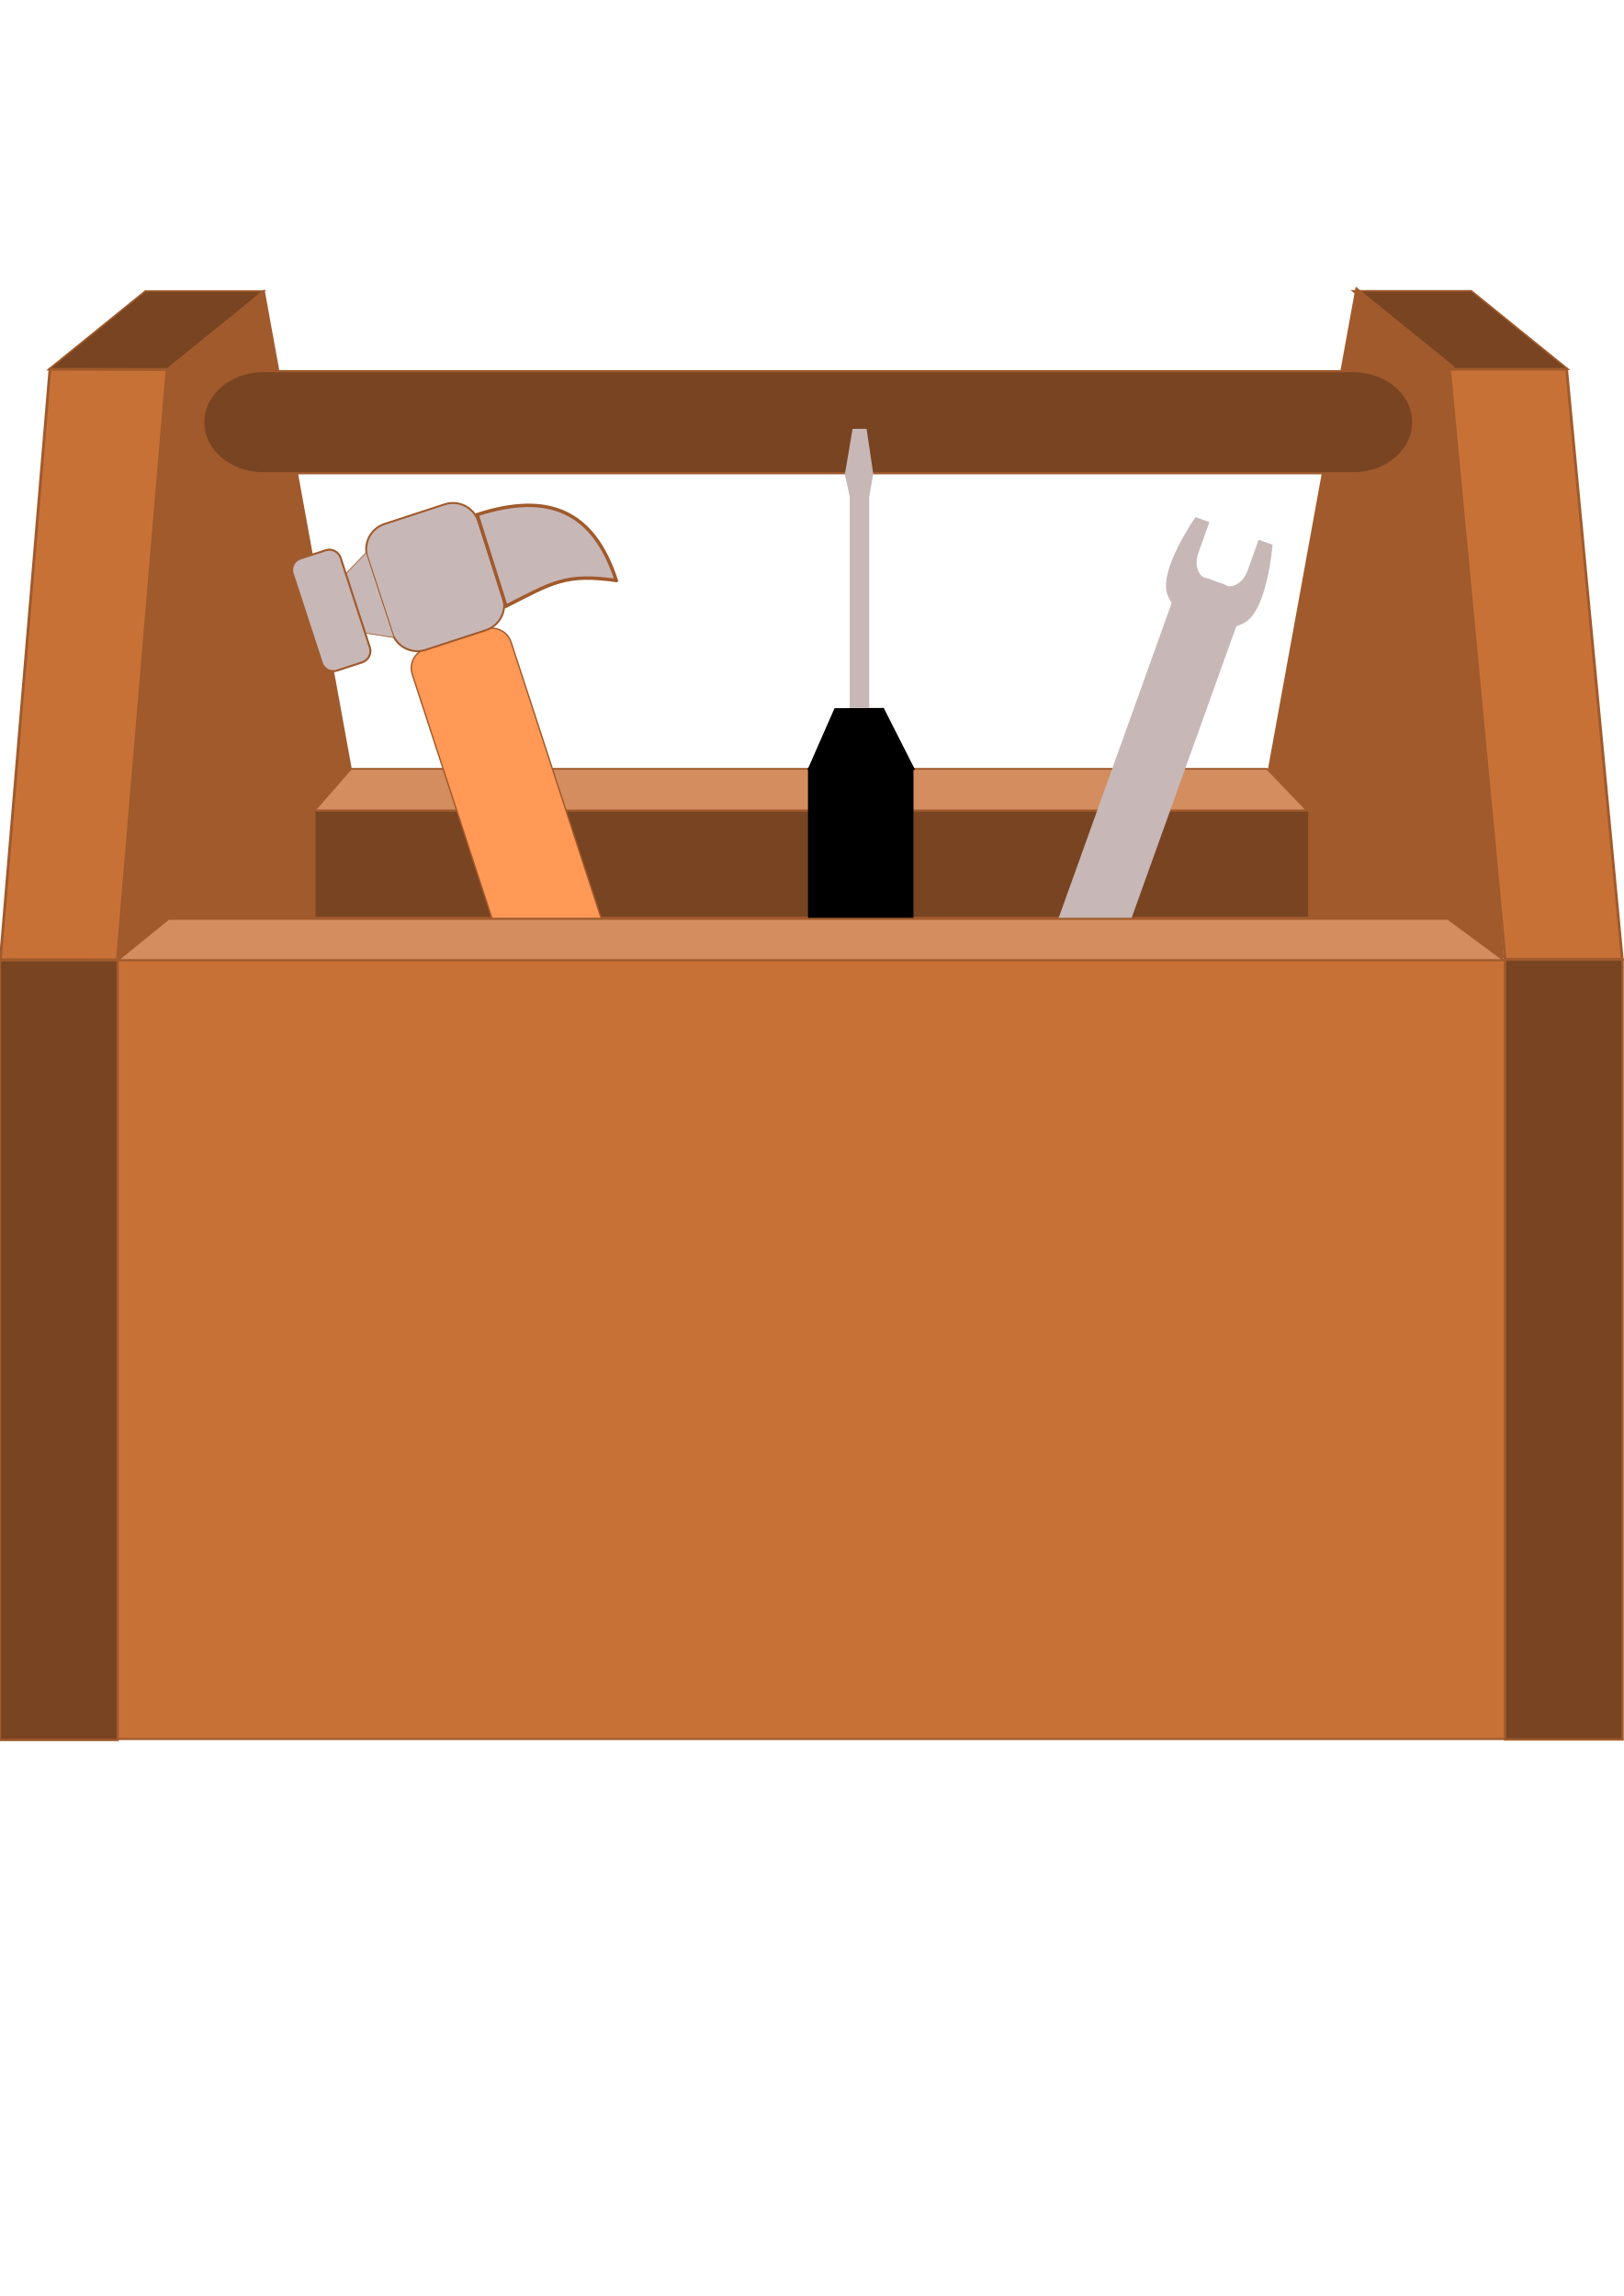
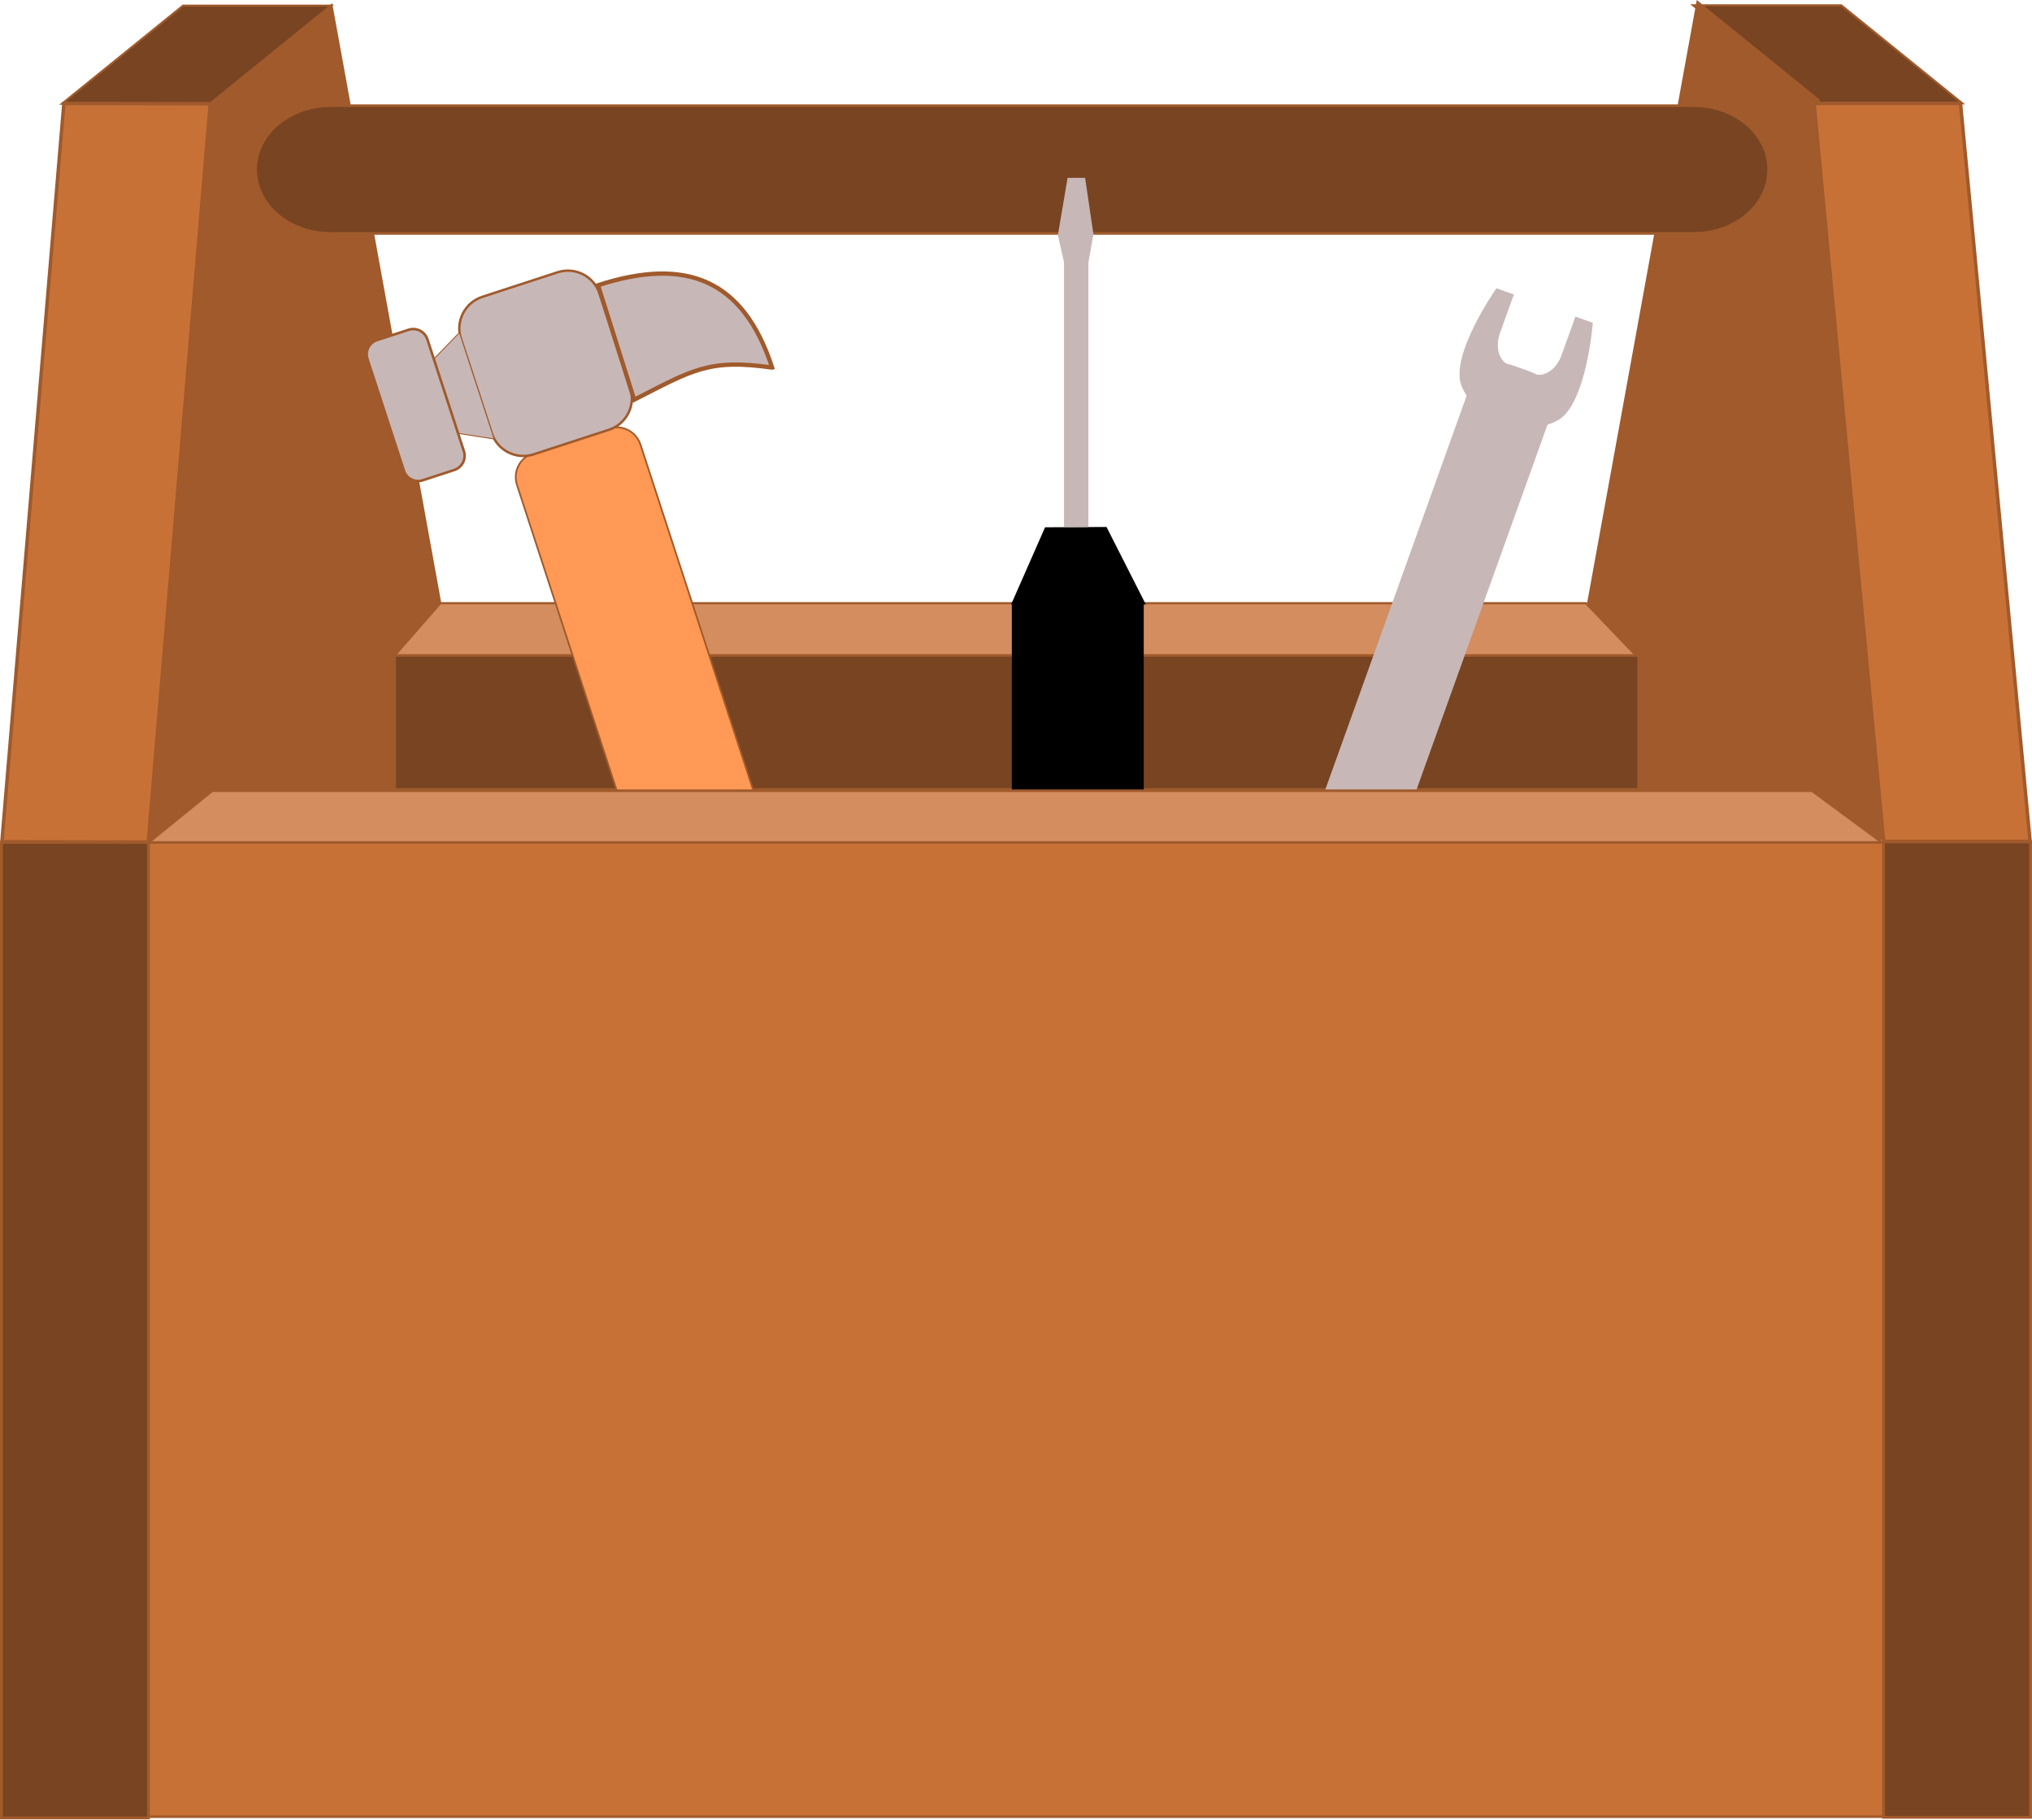
- <svg xmlns="http://www.w3.org/2000/svg" width="210mm" height="297mm" viewBox="0 0 210 297" version="1.1" id="svg5">
+ <svg xmlns="http://www.w3.org/2000/svg" width="210.157mm" height="188.146mm" viewBox="0 0 210.157 188.146" version="1.1" id="svg5">
  <defs id="defs2">
    <clipPath clipPathUnits="userSpaceOnUse" id="clipPath11957">
      <path id="lpe_path-effect11961" style="fill:#c8b7b7;stroke:#c8b7b7;stroke-width:0.265;stroke-dasharray:none;stroke-opacity:1" class="powerclip" d="m 169.49,-79.042 h 23.728 v 24.496 h -23.728 z m 10.081,1.803 c -1.429,0 -2.579,1.15 -2.579,2.579 v 4.552 c 0,1.429 1.15,2.579 2.579,2.579 h 3.565 c 1.429,0 2.579,-1.15 2.579,-2.579 v -4.552 c 0,-1.429 -1.15,-2.579 -2.579,-2.579 z" />
    </clipPath>
  </defs>
-   <g id="layer2">
-     <rect style="fill:#784421;stroke:#a05a2c;stroke-width:0.333" id="rect1362" width="15.335" height="16.114" x="65.264" y="59.818" transform="matrix(1,0,-0.7769943,0.6295076,0,0)" />
-     <rect style="fill:#784421;stroke:#a05a2c;stroke-width:0.333" id="rect1362-7" width="15.335" height="16.114" x="128.514" y="59.766" transform="matrix(1,0,0.7769943,0.6295076,0,0)" />
-     <path style="fill:#a05a2c;stroke:#a05a2c;stroke-width:0.265" d="m 34.121,37.656 15.74,86.535 -34.672,-0.029 6.412,-76.362 z" id="path1579" />
-     <path style="fill:#a05a2c;stroke:#a05a2c;stroke-width:0.265" d="m 175.432,37.32 -15.74,86.535 34.672,-0.029 -6.412,-76.362 z" id="path1579-9" />
-     <path id="rect1605-8" style="fill:#d38d5f;stroke:#a05a2c;stroke-width:0.225" d="M 45.39,99.455 H 163.877 l 5.179,5.407 H 40.672 Z" />
-     <rect style="fill:#784421;stroke:#a05a2c;stroke-width:0.265" id="rect1756" width="128.648" height="13.857" x="40.672" y="104.862" />
-   </g>
-   <g id="layer1">
-     <rect style="fill:#784421;stroke:#a05a2c;stroke-width:0.275" id="rect1758" width="156.48" height="13.205" x="26.296" y="48.01" rx="7.739" />
-     <g id="g12740" transform="rotate(-18.07314,522.6898,122.3813)">
-       <path id="rect298" style="fill:#ff9955;stroke:#a05a2c;stroke-width:0.179" d="m 89.98,-59.245 h 8.246 c 1.438,0 2.595,1.158 2.595,2.595 v 45.866 c 0,1.438 -1.158,2.595 -2.595,2.595 h -8.246 c -1.438,0 -2.595,-1.158 -2.595,-2.595 V -56.65 c 0,-1.438 1.158,-2.595 2.595,-2.595 z" />
-       <rect style="fill:#c8b7b7;stroke:#a05a2c;stroke-width:0.251" id="rect510" width="15.081" height="17.13" x="86.563" y="-76.255" ry="3.446" />
-       <path id="path1047" style="fill:#c8b7b7;stroke:#a05a2c;stroke-width:0.444" d="m 116.238,-60.001 c 0,-9.445 -4.733,-13.666 -14.475,-13.685 l -0.12,12.417 c 6.652,-1.043 8.645,-1.661 14.594,1.268 z" />
-       <path id="rect4977" style="fill:#c8b7b7;stroke:#a05a2c;stroke-width:0.1" d="m 83.256,-71.708 3.365,-1.773 V -61.899 l -3.397,-1.724 z" />
-       <rect style="fill:#c8b7b7;stroke:#a05a2c;stroke-width:0.265;stroke-opacity:1" id="rect5240" width="6.524" height="15.248" x="76.725" y="-75.381" ry="1.542" />
+   <g id="g365" transform="translate(0.1466553,-37.07693)">
+     <g id="layer2">
+       <rect style="fill:#784421;stroke:#a05a2c;stroke-width:0.333" id="rect1362" width="15.335" height="16.114" x="65.264" y="59.818" transform="matrix(1,0,-0.7769943,0.6295076,0,0)" />
+       <rect style="fill:#784421;stroke:#a05a2c;stroke-width:0.333" id="rect1362-7" width="15.335" height="16.114" x="128.514" y="59.766" transform="matrix(1,0,0.7769943,0.6295076,0,0)" />
+       <path style="fill:#a05a2c;stroke:#a05a2c;stroke-width:0.265" d="m 34.121,37.656 15.74,86.535 -34.672,-0.029 6.412,-76.362 z" id="path1579" />
+       <path style="fill:#a05a2c;stroke:#a05a2c;stroke-width:0.265" d="m 175.432,37.32 -15.74,86.535 34.672,-0.029 -6.412,-76.362 z" id="path1579-9" />
+       <path id="rect1605-8" style="fill:#d38d5f;stroke:#a05a2c;stroke-width:0.225" d="M 45.39,99.455 H 163.877 l 5.179,5.407 H 40.672 Z" />
+       <rect style="fill:#784421;stroke:#a05a2c;stroke-width:0.265" id="rect1756" width="128.648" height="13.857" x="40.672" y="104.862" />
    </g>
-     <g id="g12733" transform="translate(-37.56103,141.2128)">
-       <rect style="fill:#000000;stroke:#000000;stroke-width:0.265;stroke-opacity:1" id="rect1377" width="13.378" height="25.349" x="142.194" y="-41.758" ry="0" />
-       <path id="rect1379" style="stroke:#000000;stroke-width:0.265" d="m 145.584,-49.473 6.19,-0.033 3.93,7.747 h -13.511 z" />
-       <path id="rect1379-7" style="stroke:#000000;stroke-width:0.265" d="m 145.584,-8.695 6.19,0.033 3.93,-7.747 h -13.511 z" />
-       <path id="rect1404" style="fill:#c8b7b7;stroke:#c8b7b7;stroke-width:0.281" d="m 147.598,-77.163 h 2.24 v 27.391 h -2.24 z" />
-       <path id="path3876" style="fill:#c8b7b7;stroke:#c8b7b7;stroke-width:0.342" d="m 150.329,-79.91 -0.491,2.747 h -2.24 l -0.6,-2.664 0.975,-5.745 h 1.52 z" />
+     <g id="layer1">
+       <rect style="fill:#784421;stroke:#a05a2c;stroke-width:0.275" id="rect1758" width="156.48" height="13.205" x="26.296" y="48.01" rx="7.739" />
+       <g id="g12740" transform="rotate(-18.07314,522.6898,122.3813)">
+         <path id="rect298" style="fill:#ff9955;stroke:#a05a2c;stroke-width:0.179" d="m 89.98,-59.245 h 8.246 c 1.438,0 2.595,1.158 2.595,2.595 v 45.866 c 0,1.438 -1.158,2.595 -2.595,2.595 h -8.246 c -1.438,0 -2.595,-1.158 -2.595,-2.595 V -56.65 c 0,-1.438 1.158,-2.595 2.595,-2.595 z" />
+         <rect style="fill:#c8b7b7;stroke:#a05a2c;stroke-width:0.251" id="rect510" width="15.081" height="17.13" x="86.563" y="-76.255" ry="3.446" />
+         <path id="path1047" style="fill:#c8b7b7;stroke:#a05a2c;stroke-width:0.444" d="m 116.238,-60.001 c 0,-9.445 -4.733,-13.666 -14.475,-13.685 l -0.12,12.417 c 6.652,-1.043 8.645,-1.661 14.594,1.268 z" />
+         <path id="rect4977" style="fill:#c8b7b7;stroke:#a05a2c;stroke-width:0.1" d="m 83.256,-71.708 3.365,-1.773 V -61.899 l -3.397,-1.724 z" />
+         <rect style="fill:#c8b7b7;stroke:#a05a2c;stroke-width:0.265;stroke-opacity:1" id="rect5240" width="6.524" height="15.248" x="76.725" y="-75.381" ry="1.542" />
+       </g>
+       <g id="g12733" transform="translate(-37.56103,141.2128)">
+         <rect style="fill:#000000;stroke:#000000;stroke-width:0.265;stroke-opacity:1" id="rect1377" width="13.378" height="25.349" x="142.194" y="-41.758" ry="0" />
+         <path id="rect1379" style="stroke:#000000;stroke-width:0.265" d="m 145.584,-49.473 6.19,-0.033 3.93,7.747 h -13.511 z" />
+         <path id="rect1379-7" style="stroke:#000000;stroke-width:0.265" d="m 145.584,-8.695 6.19,0.033 3.93,-7.747 h -13.511 z" />
+         <path id="rect1404" style="fill:#c8b7b7;stroke:#c8b7b7;stroke-width:0.281" d="m 147.598,-77.163 h 2.24 v 27.391 h -2.24 z" />
+         <path id="path3876" style="fill:#c8b7b7;stroke:#c8b7b7;stroke-width:0.342" d="m 150.329,-79.91 -0.491,2.747 h -2.24 l -0.6,-2.664 0.975,-5.745 h 1.52 z" />
+       </g>
+       <g id="g12712" transform="rotate(19.74281,-239.5987,-57.15068)">
+         <rect style="fill:#c8b7b7;stroke:#c8b7b7;stroke-width:0.17;stroke-dasharray:none;stroke-opacity:1" id="rect8975" width="8.713" height="58.06" x="174.286" y="-66.552" ry="3.403" />
+         <path id="rect9037" clip-path="url(#clipPath11957)" d="m 174.622,-73.91 h 13.464 c 0,0 2.799,7.426 -0.004,9.715 -3.172,2.591 -10.284,2.591 -13.456,0 -2.803,-2.29 -0.004,-9.715 -0.004,-9.715 z" style="fill:#c8b7b7;stroke:#c8b7b7;stroke-width:0.264;stroke-dasharray:none;stroke-opacity:1" transform="matrix(0.775679,0,0,1.077625,37.96986,6.218183)" />
+       </g>
    </g>
-     <g id="g12712" transform="rotate(19.74281,-239.5987,-57.15068)">
-       <rect style="fill:#c8b7b7;stroke:#c8b7b7;stroke-width:0.17;stroke-dasharray:none;stroke-opacity:1" id="rect8975" width="8.713" height="58.06" x="174.286" y="-66.552" ry="3.403" />
-       <path id="rect9037" clip-path="url(#clipPath11957)" d="m 174.622,-73.91 h 13.464 c 0,0 2.799,7.426 -0.004,9.715 -3.172,2.591 -10.284,2.591 -13.456,0 -2.803,-2.29 -0.004,-9.715 -0.004,-9.715 z" style="fill:#c8b7b7;stroke:#c8b7b7;stroke-width:0.264;stroke-dasharray:none;stroke-opacity:1" transform="matrix(0.775679,0,0,1.077625,37.96986,6.218183)" />
+     <g id="layer3">
+       <rect style="fill:#c87137;stroke:#a05a2c;stroke-width:0.258" id="rect111" width="179.44" height="100.764" x="15.214" y="124.191" ry="0" />
+       <rect style="fill:#784421;stroke:#a05a2c;stroke-width:0.291" id="rect1258" width="15.207" height="100.88" x="4.4408921e-16" y="124.198" />
+       <rect style="fill:#784421;stroke:#a05a2c;stroke-width:0.291" id="rect1258-2" width="15.207" height="100.88" x="194.654" y="124.133" />
+       <rect style="fill:#c87137;stroke:#a05a2c;stroke-width:0.361" id="rect1284" width="15.14" height="76.631" x="10.471" y="47.925" transform="matrix(0.9999986,0.00167053,-0.08367595,0.996493,0,0)" />
+       <rect style="fill:#c87137;stroke:#a05a2c;stroke-width:0.361" id="rect1284-7" width="15.144" height="76.663" x="182.968" y="47.979" transform="matrix(1,0,0.09387287,0.9955842,0,0)" />
+       <path id="rect1605" style="fill:#d38d5f;stroke:#a05a2c;stroke-width:0.265" d="M 21.796,118.851 H 187.275 l 7.233,5.347 H 15.207 Z" />
    </g>
  </g>
-   <g id="layer3">
-     <rect style="fill:#c87137;stroke:#a05a2c;stroke-width:0.258" id="rect111" width="179.44" height="100.764" x="15.214" y="124.191" ry="0" />
-     <rect style="fill:#784421;stroke:#a05a2c;stroke-width:0.291" id="rect1258" width="15.207" height="100.88" x="4.4408921e-16" y="124.198" />
-     <rect style="fill:#784421;stroke:#a05a2c;stroke-width:0.291" id="rect1258-2" width="15.207" height="100.88" x="194.654" y="124.133" />
-     <rect style="fill:#c87137;stroke:#a05a2c;stroke-width:0.361" id="rect1284" width="15.14" height="76.631" x="10.471" y="47.925" transform="matrix(0.9999986,0.00167053,-0.08367595,0.996493,0,0)" />
-     <rect style="fill:#c87137;stroke:#a05a2c;stroke-width:0.361" id="rect1284-7" width="15.144" height="76.663" x="182.968" y="47.979" transform="matrix(1,0,0.09387287,0.9955842,0,0)" />
-     <path id="rect1605" style="fill:#d38d5f;stroke:#a05a2c;stroke-width:0.265" d="m 21.796,118.851 165.479,0 7.233,5.347 H 15.207 Z" />
-   </g>
</svg>
